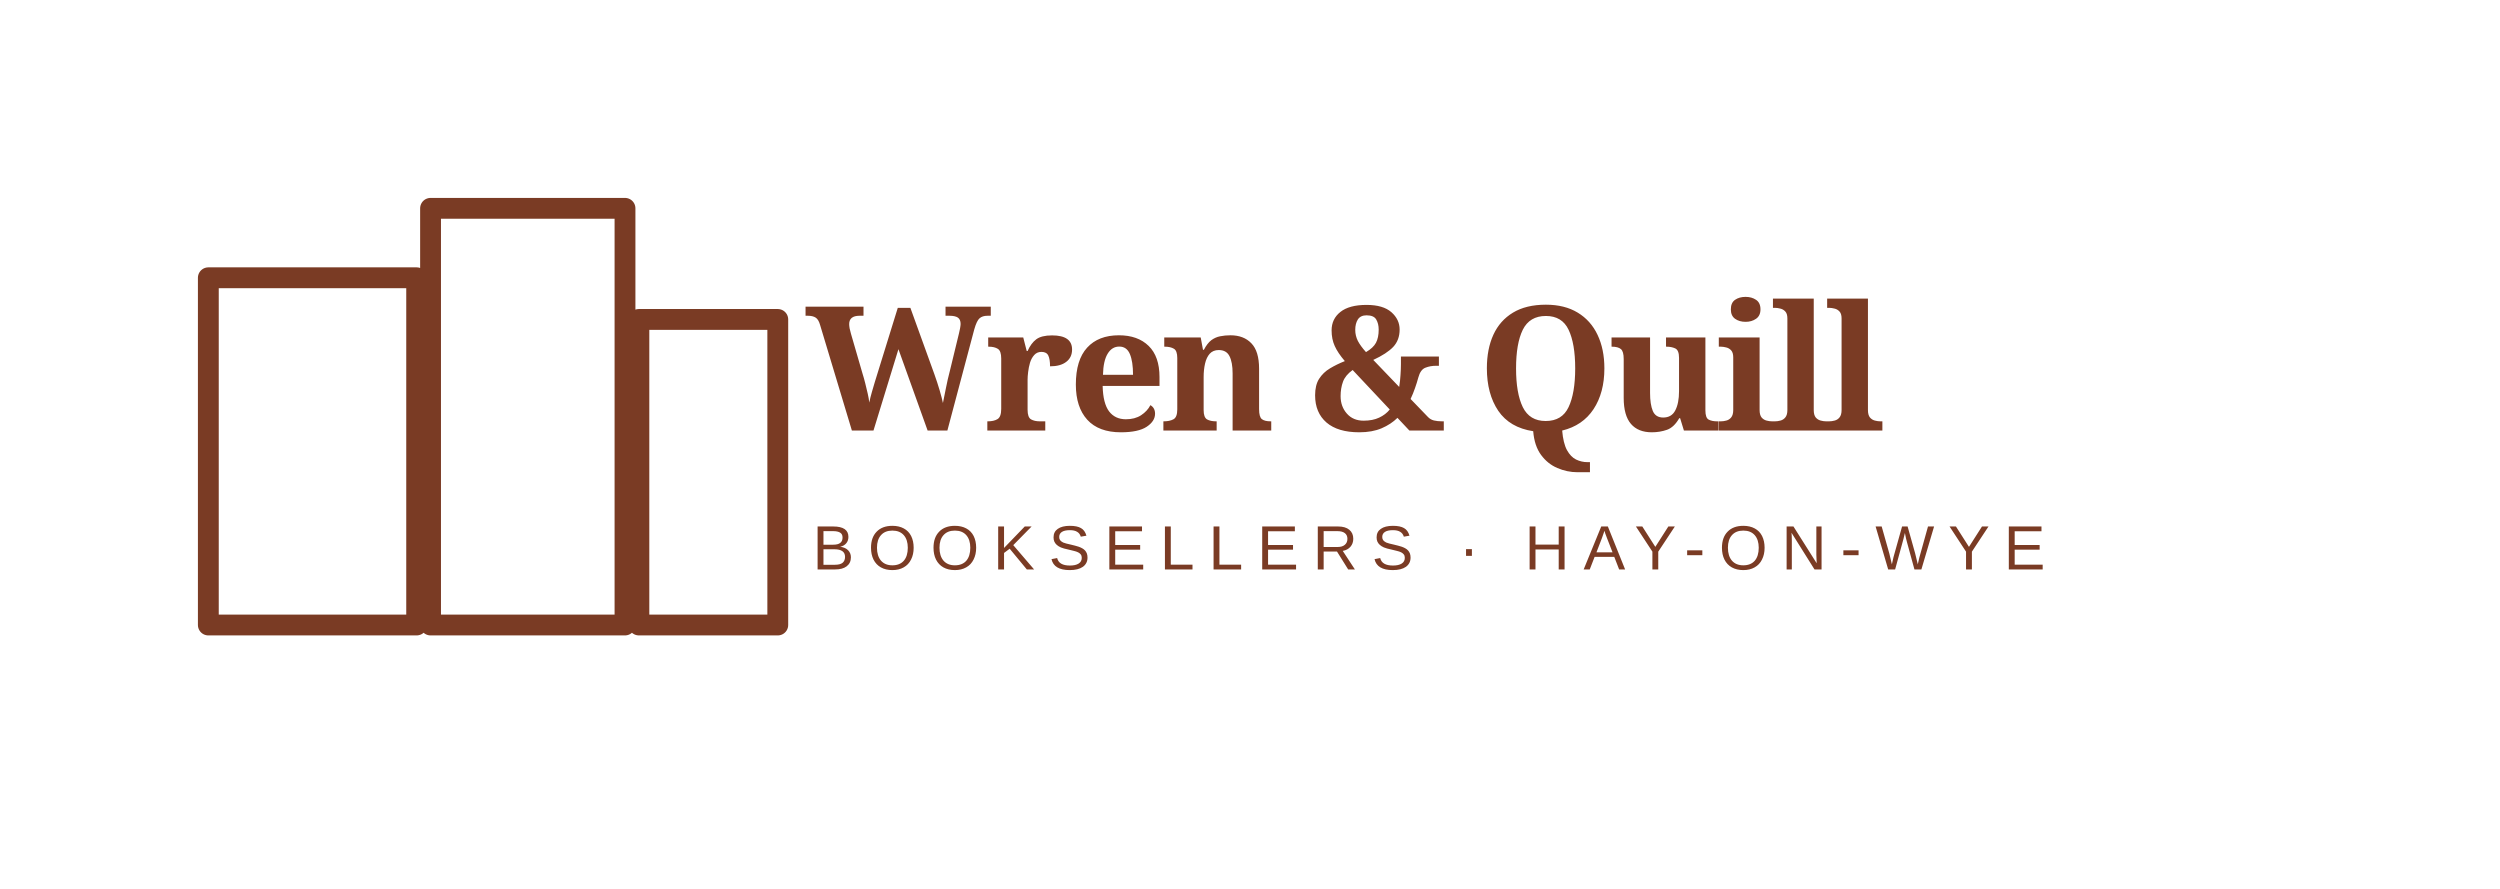
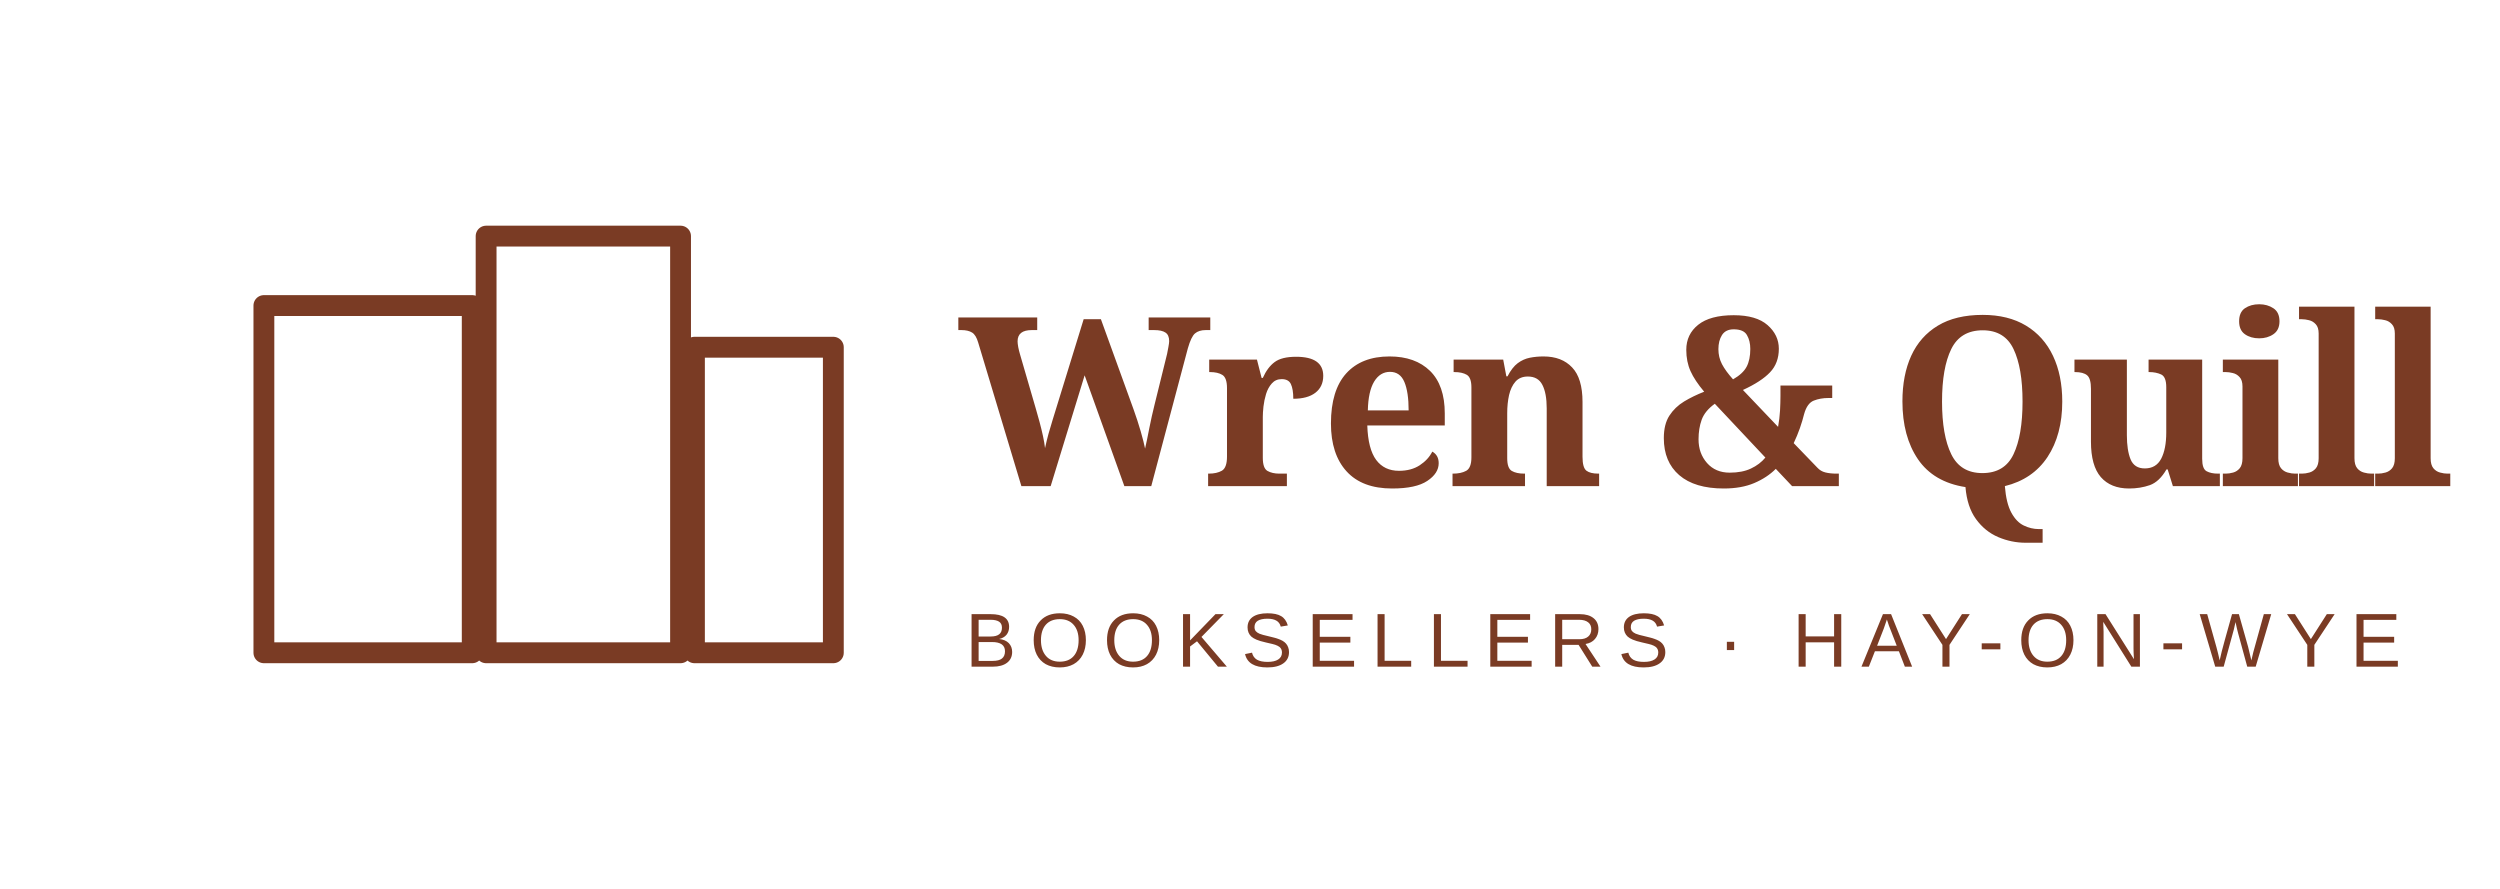
<svg xmlns="http://www.w3.org/2000/svg" width="360" height="128" viewBox="0 0 360 128" fill="#7a3b24" color="#7a3b24" role="img" aria-label="Wren &amp; Quill original mark">
-   <g>
+   <g transform="translate(8 4)">
    <path d="M30 90 V40 h30 v50z M62 90 V30 h28 v60z M92 90 V46 h20 v44z" fill="none" stroke="currentColor" stroke-width="3" stroke-linejoin="round" />
  </g>
-   <text x="116" y="62" font-family="Georgia,serif" font-size="25" font-weight="700" letter-spacing="-1">Wren &amp; Quill</text>
-   <text x="117" y="82" font-family="Arial,sans-serif" font-size="9" letter-spacing="2">BOOKSELLERS · HAY-ON-WYE</text>
+   <text x="138" y="70" font-family="Georgia,serif" font-size="34" font-weight="700" letter-spacing="-1" textLength="212" lengthAdjust="spacingAndGlyphs">Wren &amp; Quill</text>
+   <text x="139" y="96" font-family="Arial,sans-serif" font-size="11" letter-spacing="2" textLength="197" lengthAdjust="spacing">BOOKSELLERS · HAY-ON-WYE</text>
</svg>
